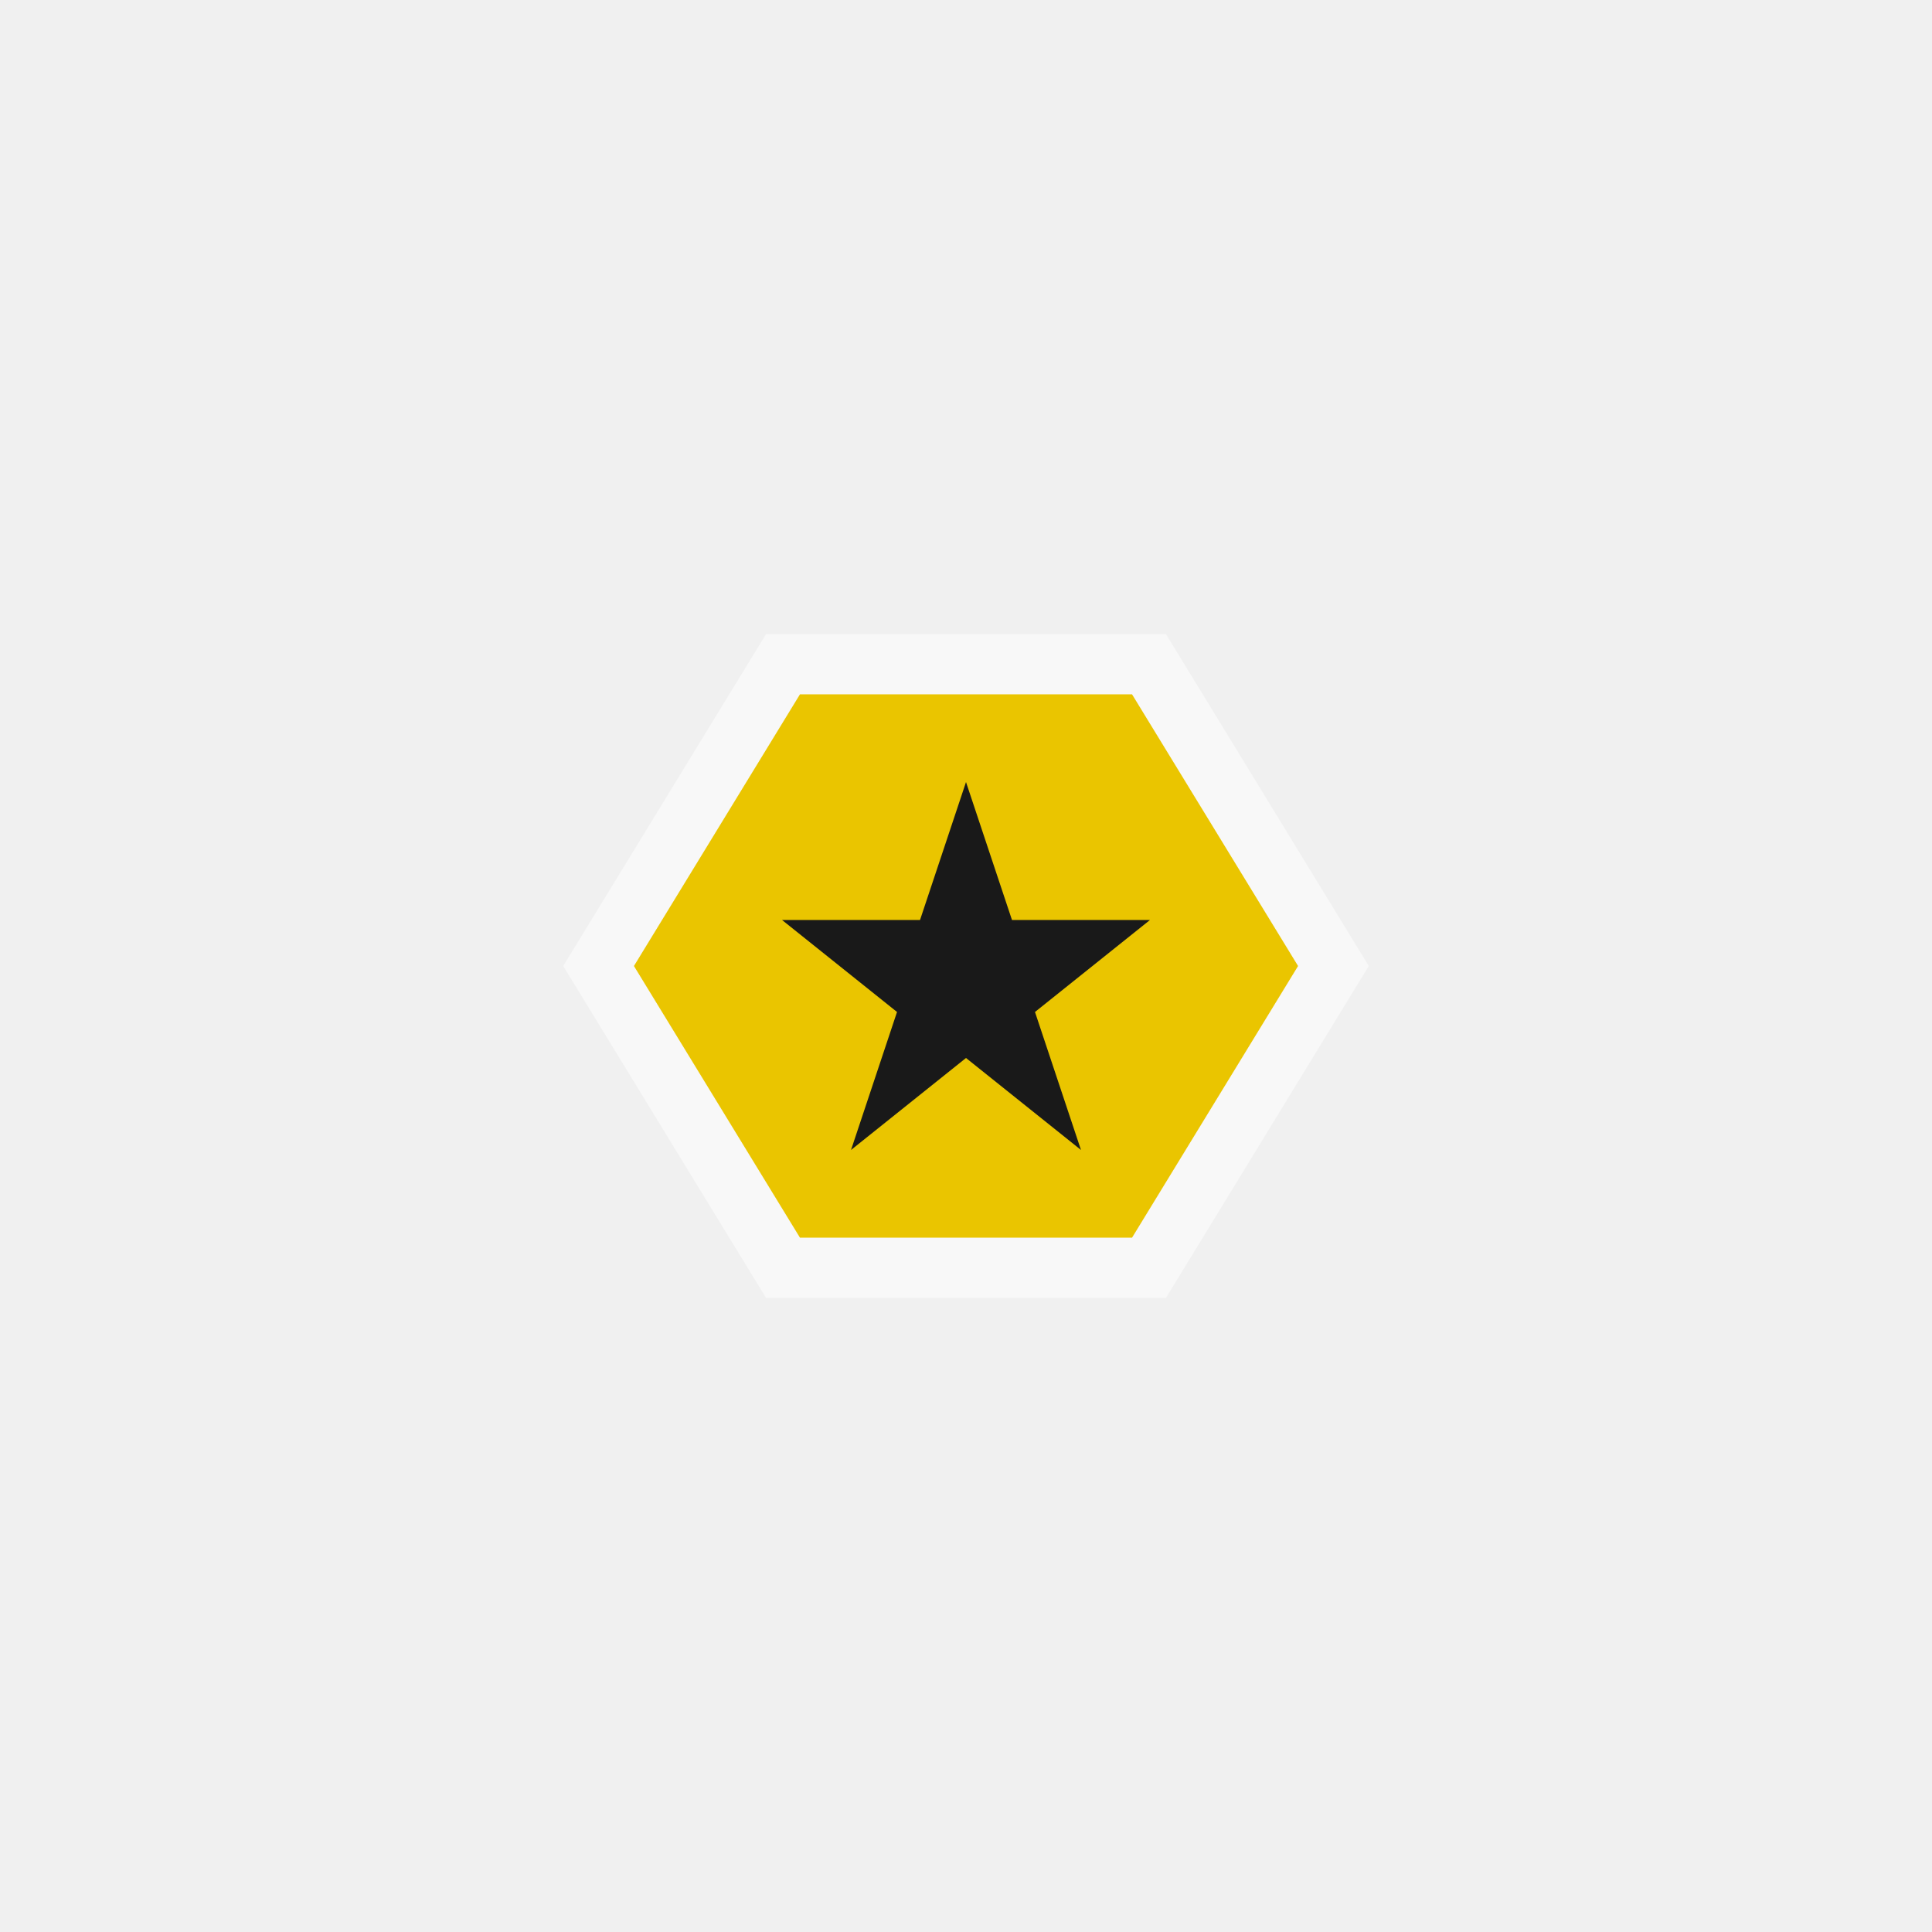
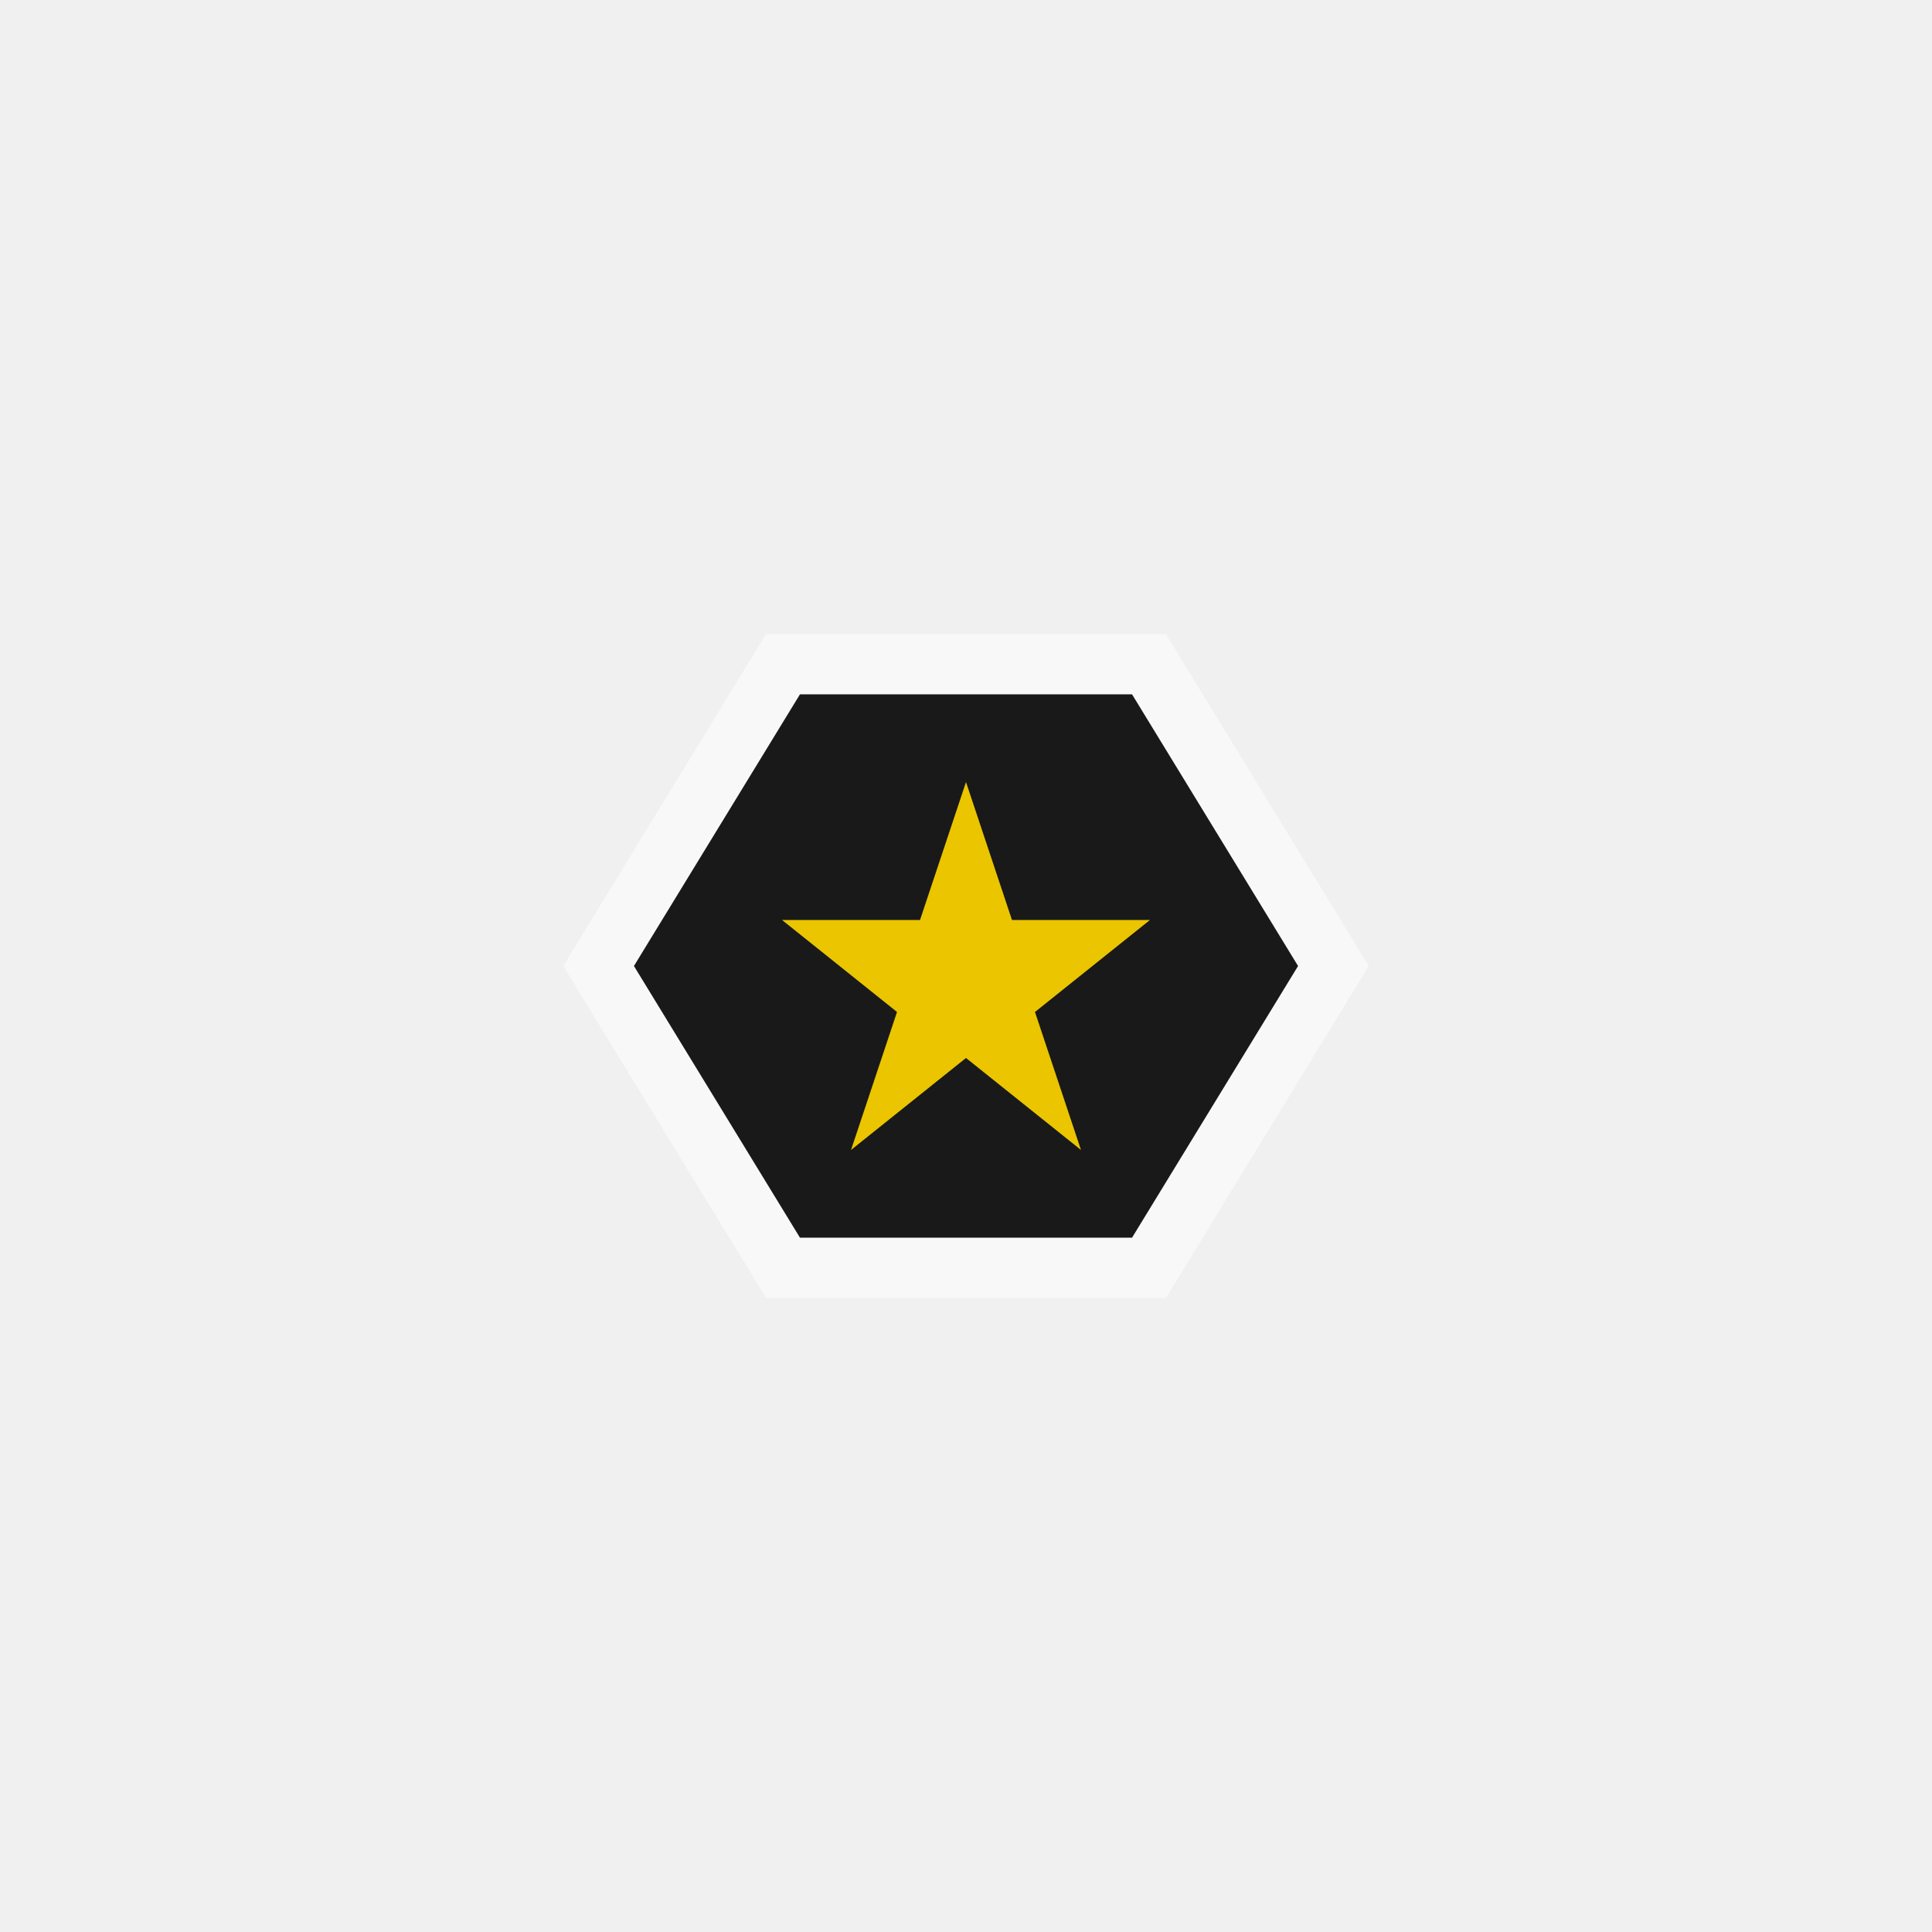
<svg xmlns="http://www.w3.org/2000/svg" viewBox="0 0 341.333 341.333" height="341.333" width="341.333" xml:space="preserve" id="svg2" version="1.1">
  <defs id="defs6">
    <clipPath id="clipPath18" clipPathUnits="userSpaceOnUse">
      <path id="path16" d="M 0,256 H 256 V 0 H 0 Z" />
    </clipPath>
    <clipPath id="clipPath26" clipPathUnits="userSpaceOnUse">
      <path id="path24" d="M 74.624,172 H 181.376 V 84 H 74.624 Z" />
    </clipPath>
  </defs>
  <g clip-path="url(#clipPath18)" id="g14" transform="matrix(1.333333,0,0,-1.333333,0,341.3333)">
    <g id="g20">
      <g id="g22" />
      <g id="g34">
        <g style="opacity:0.5" id="g32" clip-path="url(#clipPath26)">
          <g id="g30" transform="translate(154.4863,172)">
            <path id="path28" style="fill:#ffffff;fill-opacity:1;fill-rule:nonzero;stroke:none" d="m 0,0 h -4.486 -44 -4.487 l -2.34,-3.829 -22,-36 -2.549,-4.171 2.549,-4.172 22,-36 2.34,-3.828 h 4.487 44 H 0 l 2.34,3.828 22,36 2.55,4.172 -2.55,4.171 -22,36 z" />
          </g>
        </g>
      </g>
    </g>
  </g>
-   <path id="path38" style="fill:#eac500;fill-opacity:1;fill-rule:nonzero;stroke:none;stroke-width:1.333" d="m 200,122.667 h -58.667 l -29.333,48 29.333,48 H 200 l 29.333,-48 z" />
-   <path id="path42" style="fill:#191919;fill-opacity:1;fill-rule:nonzero;stroke:none;stroke-width:1.016" d="m 170.667,138.167 8.125,24.375 h 24.375 l -20.313,16.25 8.125,24.375 -20.313,-16.25 -20.312,16.25 8.125,-24.375 -20.312,-16.25 h 24.375 z" />
+   <path id="path38" style="fill:#191919;fill-opacity:1;fill-rule:nonzero;stroke:none;stroke-width:1.333" d="m 200,122.667 h -58.667 l -29.333,48 29.333,48 H 200 l 29.333,-48 z" />
+   <path id="path42" style="fill:#eac500;fill-opacity:1;fill-rule:nonzero;stroke:none;stroke-width:1.333;font-variant-east_asian:normal;opacity:1;vector-effect:none;stroke-linecap:butt;stroke-linejoin:miter;stroke-miterlimit:4;stroke-dasharray:none;stroke-dashoffset:0;stroke-opacity:1" d="m 170.667,138.167 8.125,24.375 h 24.375 l -20.313,16.25 8.125,24.375 -20.313,-16.25 -20.312,16.25 8.125,-24.375 -20.312,-16.25 h 24.375 z" />
</svg>
